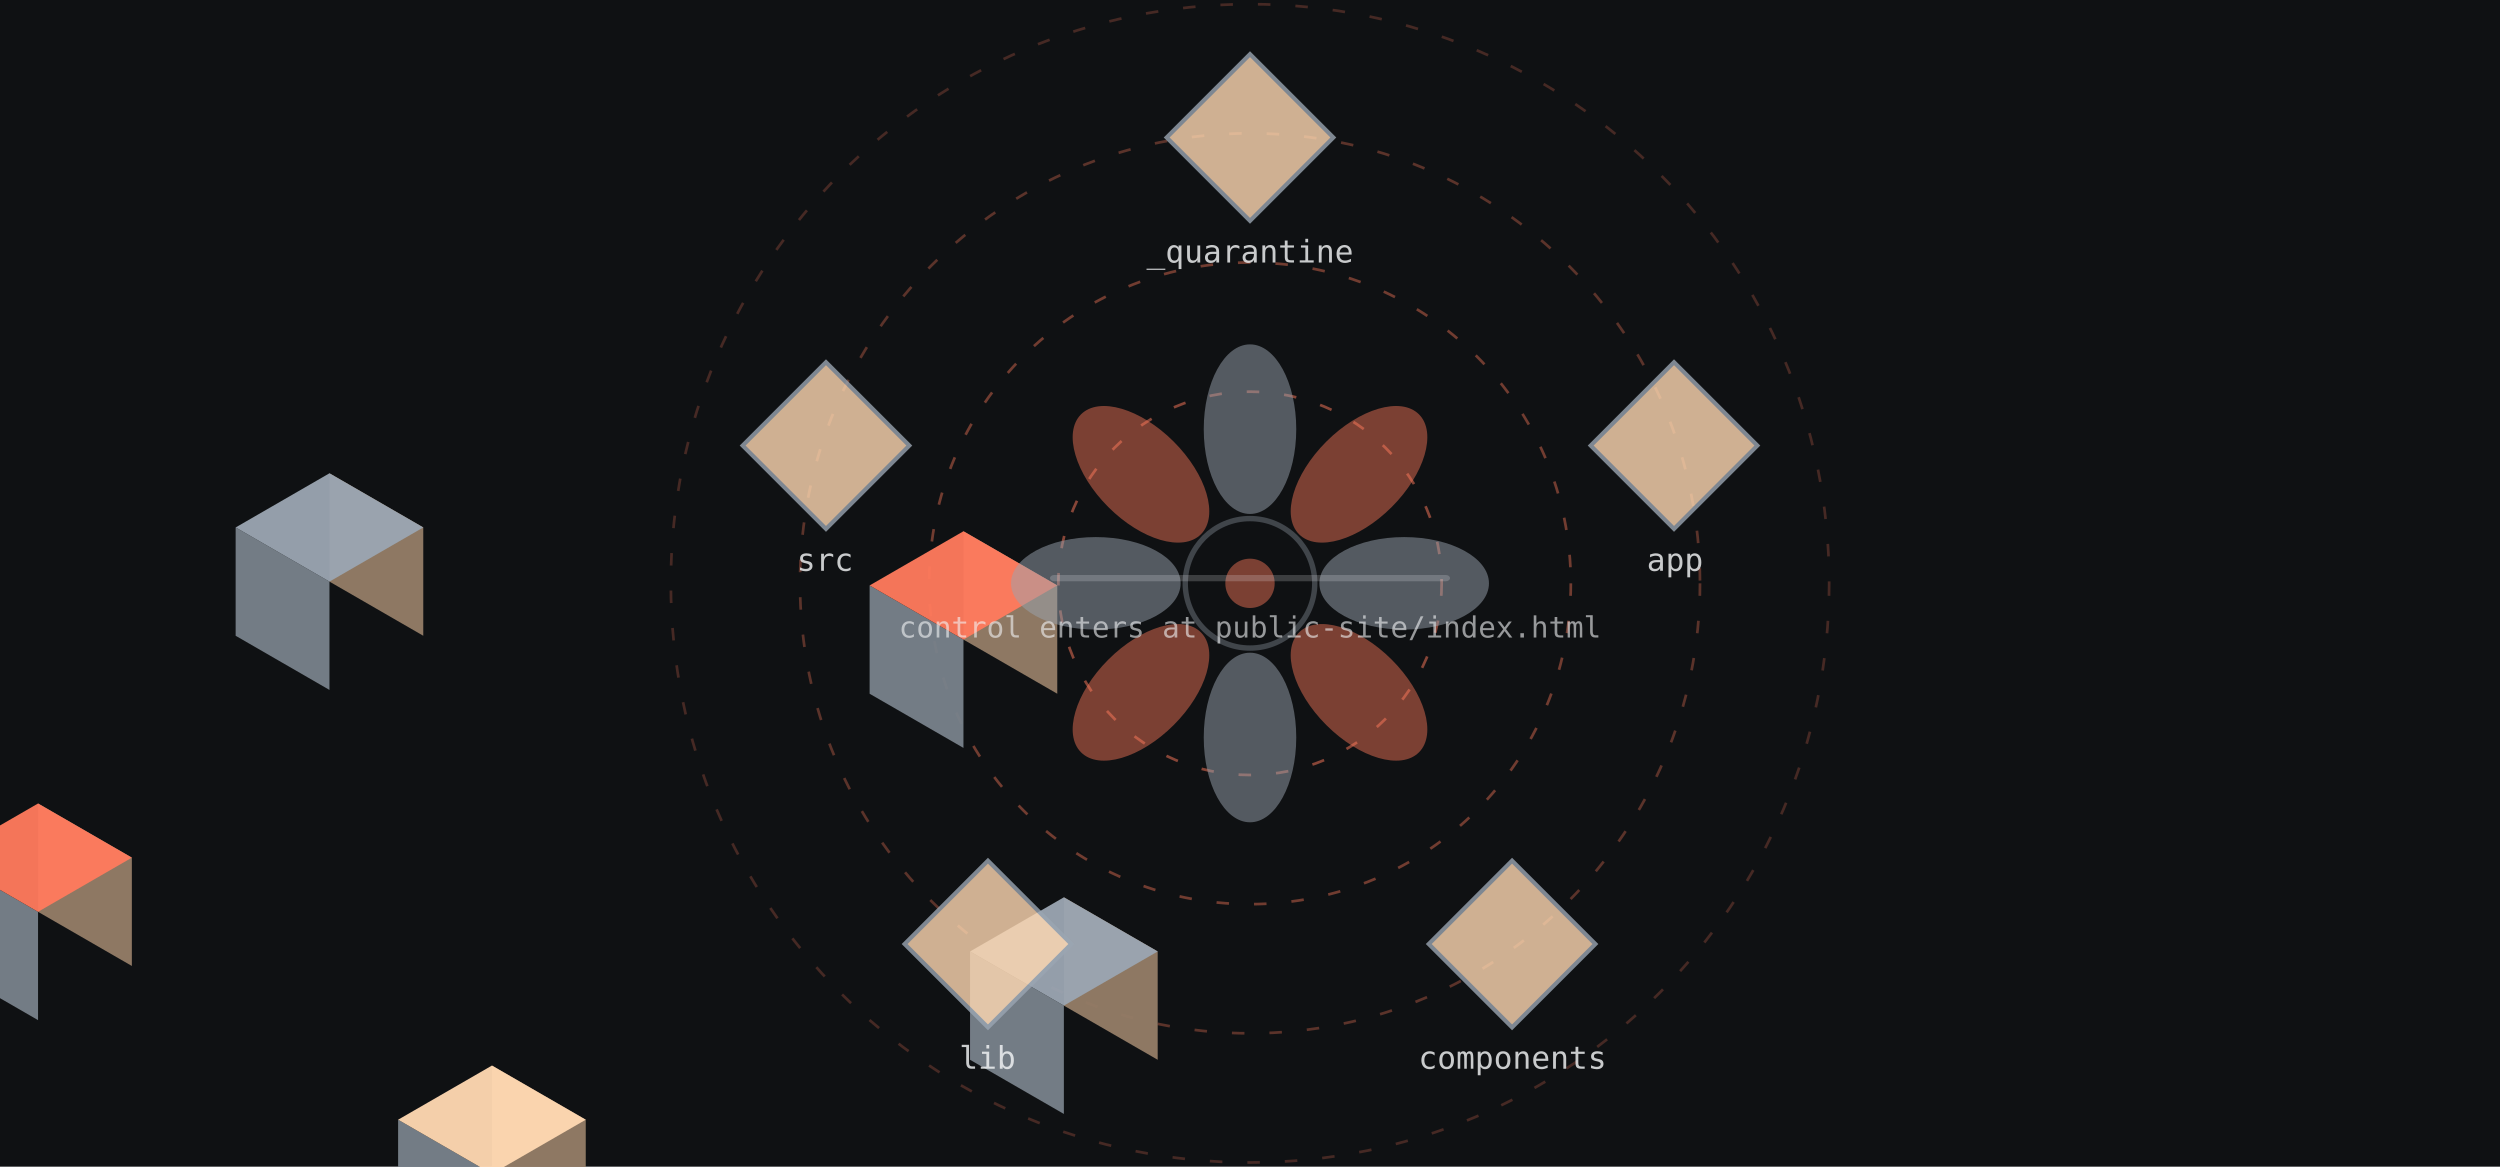
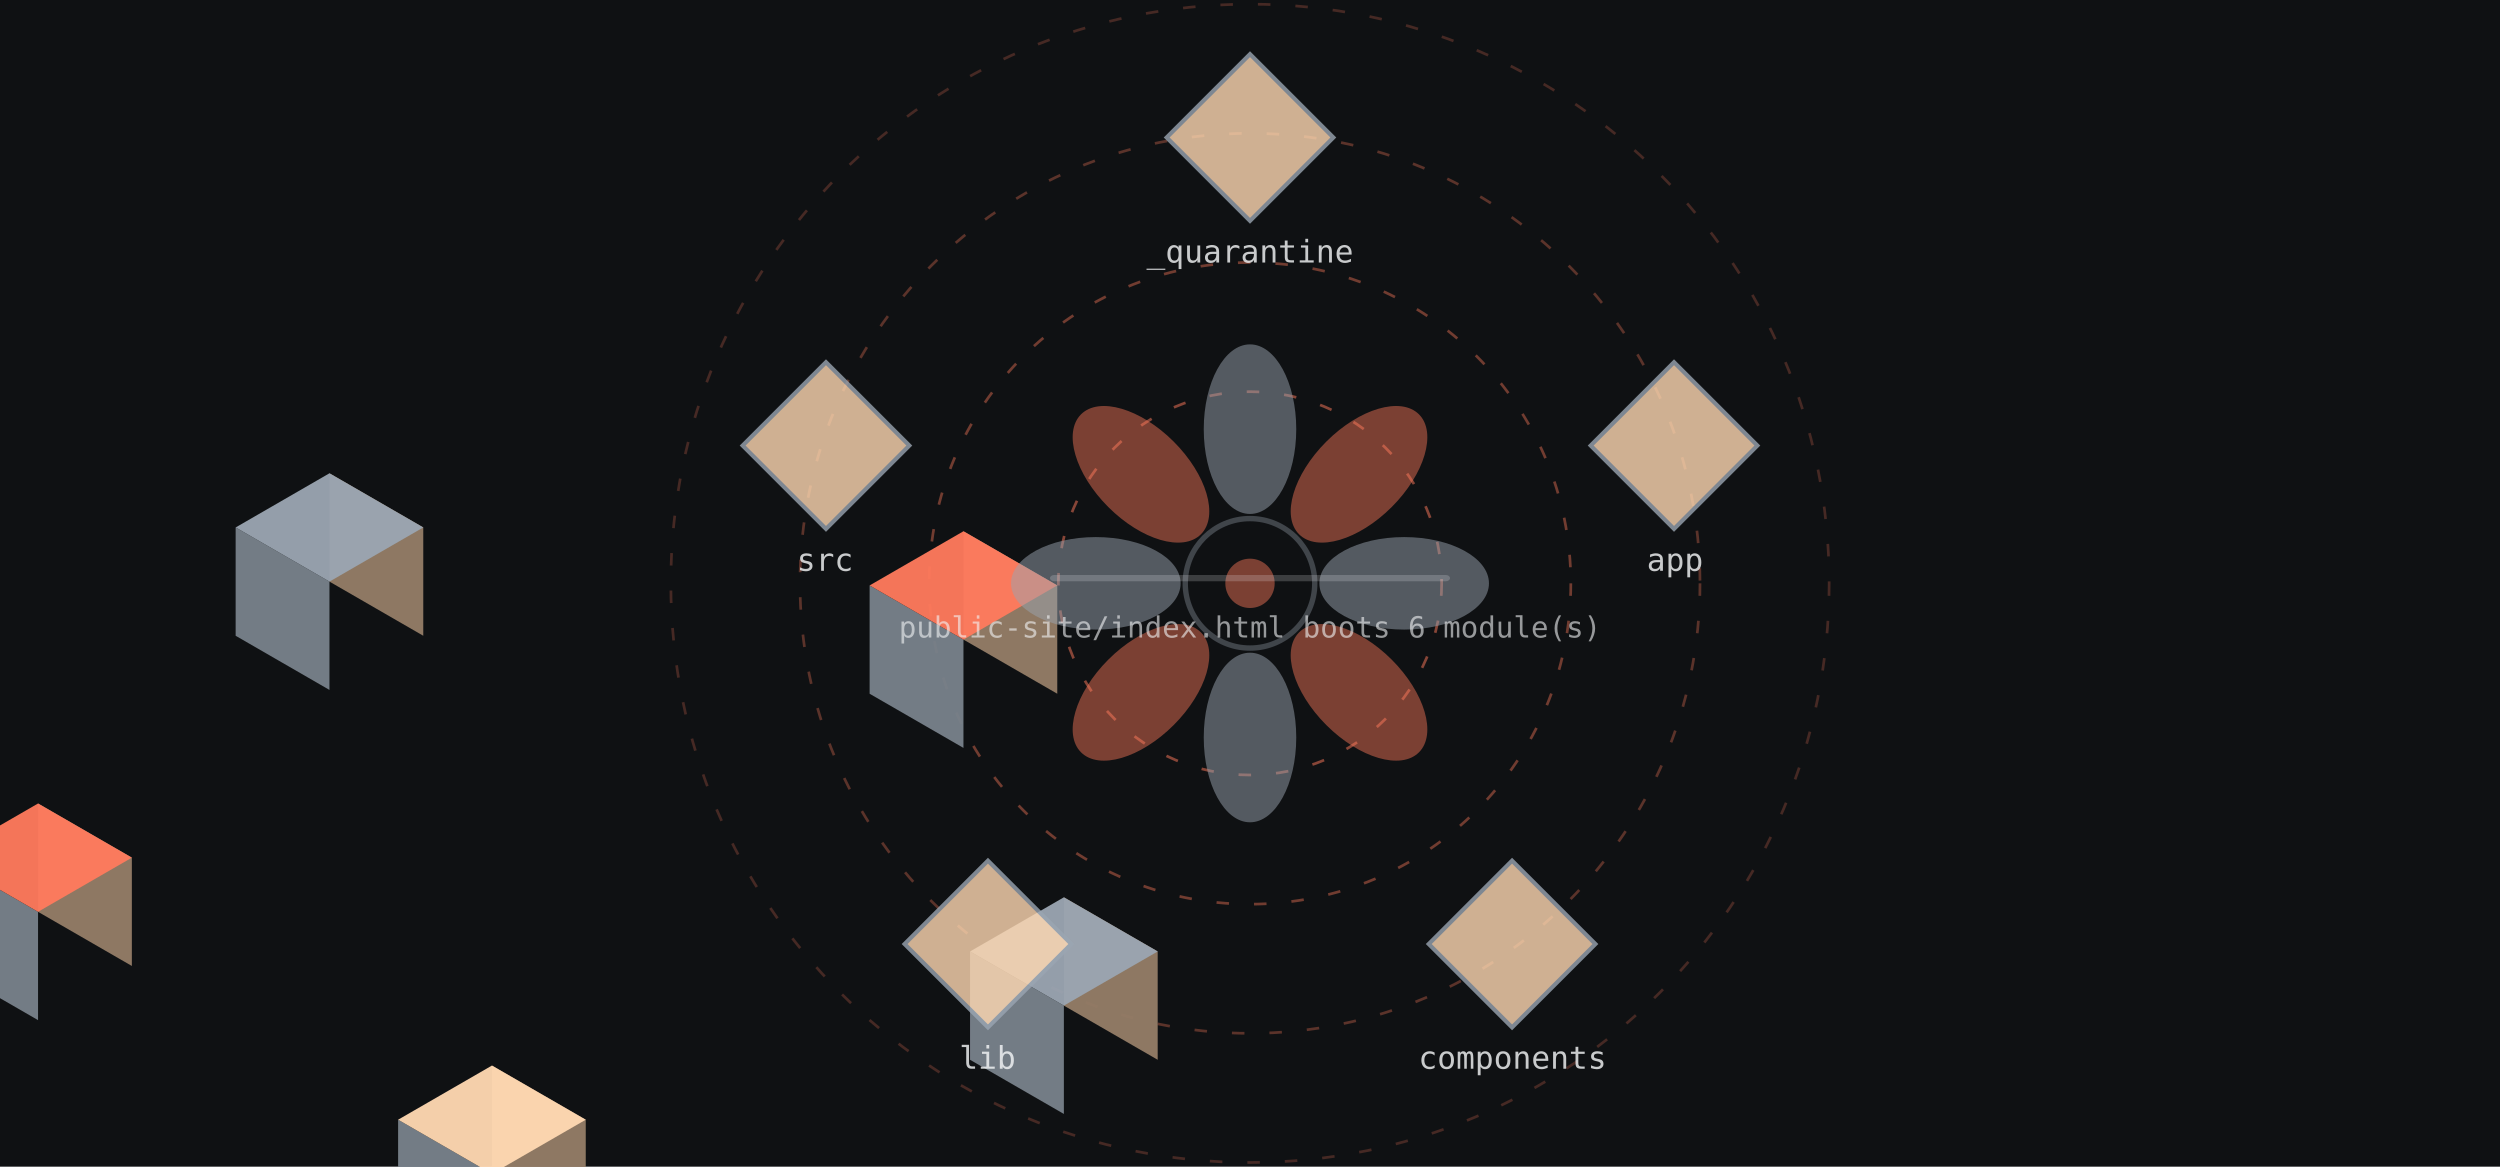
<svg xmlns="http://www.w3.org/2000/svg" viewBox="0 0 1200 560" width="1200" height="560" role="img" aria-label="spaceedu workflow">
  <rect width="1200" height="560" fill="#0f1113" />
  <defs>
    <linearGradient id="gk" x1="0" y1="0" x2="1" y2="1">
      <stop offset="0%" stop-color="#ff7a5c" />
      <stop offset="100%" stop-color="#9aa5b1" />
    </linearGradient>
  </defs>
  <circle cx="600.00" cy="280.00" r="92.00" fill="none" stroke="rgba(255,122,92,0.500)" stroke-width="1.30" opacity="1.00" stroke-dasharray="6 12" />
  <g>
    <circle cx="600.00" cy="280.00" r="92.00" fill="none" stroke="#ffd8b1" stroke-width="2.60" opacity="0.00" />
    <animate attributeName="opacity" values="0;0.85;0" dur="13.2s" begin="0.0s" repeatCount="indefinite" />
  </g>
  <circle cx="600.00" cy="280.00" r="154.00" fill="none" stroke="rgba(255,122,92,0.410)" stroke-width="1.30" opacity="1.00" stroke-dasharray="6 12" />
  <g>
    <circle cx="600.00" cy="280.00" r="154.00" fill="none" stroke="#ffd8b1" stroke-width="2.60" opacity="0.00" />
    <animate attributeName="opacity" values="0;0.85;0" dur="13.2s" begin="0.6s" repeatCount="indefinite" />
  </g>
  <circle cx="600.00" cy="280.00" r="216.00" fill="none" stroke="rgba(255,122,92,0.320)" stroke-width="1.30" opacity="1.00" stroke-dasharray="6 12" />
  <g>
    <circle cx="600.00" cy="280.00" r="216.00" fill="none" stroke="#ffd8b1" stroke-width="2.60" opacity="0.00" />
    <animate attributeName="opacity" values="0;0.85;0" dur="13.2s" begin="1.2s" repeatCount="indefinite" />
  </g>
  <circle cx="600.00" cy="280.00" r="278.00" fill="none" stroke="rgba(255,122,92,0.230)" stroke-width="1.30" opacity="1.00" stroke-dasharray="6 12" />
  <g>
    <circle cx="600.00" cy="280.00" r="278.00" fill="none" stroke="#ffd8b1" stroke-width="2.60" opacity="0.00" />
    <animate attributeName="opacity" values="0;0.85;0" dur="13.2s" begin="1.8s" repeatCount="indefinite" />
  </g>
  <polygon points="462.46,307.00 507.49,333.00 507.49,281.00 462.46,255.00" fill="#947d67" opacity="0.95" />
  <polygon points="417.42,333.00 462.46,359.00 462.46,307.00 417.42,281.00" fill="#78818a" opacity="0.95" />
  <polygon points="462.46,255.00 507.49,281.00 462.46,307.00 417.42,281.00" fill="#ff7a5c" opacity="0.95" />
  <text x="600" y="126" font-family="ui-monospace,Menlo,monospace" font-size="15" fill="rgba(241,243,245,0.820)" text-anchor="middle">_quarantine</text>
  <g>
    <polygon points="600.00,26.00 640.00,66.00 600.00,106.00 560.00,66.00" fill="#ffd8b1" opacity="0.80" stroke="#9aa5b1" stroke-width="2" />
    <animate attributeName="opacity" values="0.25;1.0;0.25" dur="13.2s" begin="0.0s" repeatCount="indefinite" />
  </g>
  <polygon points="510.66,482.70 555.69,508.70 555.69,456.70 510.66,430.70" fill="#947d67" opacity="0.95" />
  <polygon points="465.62,508.70 510.66,534.70 510.66,482.70 465.62,456.70" fill="#78818a" opacity="0.95" />
  <polygon points="510.66,430.70 555.69,456.70 510.66,482.70 465.62,456.70" fill="#9aa5b1" opacity="0.95" />
  <text x="804" y="274" font-family="ui-monospace,Menlo,monospace" font-size="15" fill="rgba(241,243,245,0.820)" text-anchor="middle">app</text>
  <g>
    <polygon points="803.53,173.87 843.53,213.87 803.53,253.87 763.53,213.87" fill="#ffd8b1" opacity="0.80" stroke="#9aa5b1" stroke-width="2" />
    <animate attributeName="opacity" values="0.25;1.0;0.25" dur="13.2s" begin="2.64s" repeatCount="indefinite" />
  </g>
  <polygon points="236.13,563.46 281.16,589.46 281.16,537.46 236.13,511.46" fill="#947d67" opacity="0.95" />
  <polygon points="191.09,589.46 236.13,615.46 236.13,563.46 191.09,537.46" fill="#78818a" opacity="0.95" />
  <polygon points="236.13,511.46 281.16,537.46 236.13,563.46 191.09,537.46" fill="#ffd8b1" opacity="0.95" />
  <text x="726" y="513" font-family="ui-monospace,Menlo,monospace" font-size="15" fill="rgba(241,243,245,0.820)" text-anchor="middle">components</text>
  <g>
    <polygon points="725.79,413.13 765.79,453.13 725.79,493.13 685.79,453.13" fill="#ffd8b1" opacity="0.80" stroke="#9aa5b1" stroke-width="2" />
    <animate attributeName="opacity" values="0.25;1.0;0.25" dur="13.2s" begin="5.28s" repeatCount="indefinite" />
  </g>
  <polygon points="18.26,437.67 63.29,463.67 63.29,411.67 18.26,385.67" fill="#947d67" opacity="0.95" />
  <polygon points="-26.77,463.67 18.26,489.67 18.26,437.67 -26.77,411.67" fill="#78818a" opacity="0.95" />
  <polygon points="18.26,385.67 63.29,411.67 18.26,437.67 -26.77,411.67" fill="#ff7a5c" opacity="0.95" />
  <text x="474" y="513" font-family="ui-monospace,Menlo,monospace" font-size="15" fill="rgba(241,243,245,0.820)" text-anchor="middle">lib</text>
  <g>
    <polygon points="474.21,413.13 514.21,453.13 474.21,493.13 434.21,453.13" fill="#ffd8b1" opacity="0.80" stroke="#9aa5b1" stroke-width="2" />
    <animate attributeName="opacity" values="0.25;1.0;0.25" dur="13.2s" begin="7.92s" repeatCount="indefinite" />
  </g>
  <polygon points="158.14,279.17 203.17,305.17 203.17,253.17 158.14,227.17" fill="#947d67" opacity="0.95" />
  <polygon points="113.11,305.17 158.14,331.17 158.14,279.17 113.11,253.17" fill="#78818a" opacity="0.95" />
  <polygon points="158.14,227.17 203.17,253.17 158.14,279.17 113.11,253.17" fill="#9aa5b1" opacity="0.95" />
  <text x="396" y="274" font-family="ui-monospace,Menlo,monospace" font-size="15" fill="rgba(241,243,245,0.820)" text-anchor="middle">src</text>
  <g>
    <polygon points="396.47,173.87 436.47,213.87 396.47,253.87 356.47,213.87" fill="#ffd8b1" opacity="0.80" stroke="#9aa5b1" stroke-width="2" />
    <animate attributeName="opacity" values="0.25;1.0;0.25" dur="13.2s" begin="10.56s" repeatCount="indefinite" />
  </g>
  <ellipse cx="600.00" cy="206.00" rx="22.20" ry="40.70" fill="rgba(154,165,177,0.500)" opacity="1.00" transform="rotate(0.0 600.00 206.00)" />
  <ellipse cx="652.33" cy="227.67" rx="22.20" ry="40.70" fill="rgba(255,122,92,0.450)" opacity="1.00" transform="rotate(45.0 652.33 227.67)" />
  <ellipse cx="674.00" cy="280.00" rx="22.20" ry="40.70" fill="rgba(154,165,177,0.500)" opacity="1.00" transform="rotate(90.0 674.00 280.00)" />
  <ellipse cx="652.33" cy="332.33" rx="22.20" ry="40.70" fill="rgba(255,122,92,0.450)" opacity="1.00" transform="rotate(135.0 652.33 332.33)" />
  <ellipse cx="600.00" cy="354.00" rx="22.20" ry="40.70" fill="rgba(154,165,177,0.500)" opacity="1.00" transform="rotate(180.0 600.00 354.00)" />
  <ellipse cx="547.67" cy="332.33" rx="22.20" ry="40.70" fill="rgba(255,122,92,0.450)" opacity="1.00" transform="rotate(225.0 547.67 332.33)" />
  <ellipse cx="526.00" cy="280.00" rx="22.20" ry="40.70" fill="rgba(154,165,177,0.500)" opacity="1.00" transform="rotate(270.0 526.00 280.00)" />
  <ellipse cx="547.67" cy="227.67" rx="22.20" ry="40.70" fill="rgba(255,122,92,0.450)" opacity="1.00" transform="rotate(315.0 547.67 227.67)" />
  <circle cx="600.00" cy="280.00" r="31.08" fill="none" stroke="rgba(154,165,177,0.500)" stroke-width="2.59" opacity="0.70" />
  <circle cx="600.00" cy="280.00" r="11.84" fill="rgba(255,122,92,0.450)" opacity="1.00" />
  <rect x="504.00" y="276.00" width="192.00" height="3.00" rx="2.00" fill="rgba(241,243,245,0.200)" opacity="1.00" />
-   <text x="600" y="306" font-family="ui-monospace,Menlo,monospace" font-size="14" fill="rgba(241,243,245,0.600)" text-anchor="middle">control enters at public-site/index.html</text>
+   <text x="600" y="306" font-family="ui-monospace,Menlo,monospace" font-size="14" fill="rgba(241,243,245,0.600)" text-anchor="middle">public-site/index.html boots 6 module(s)</text>
</svg>
